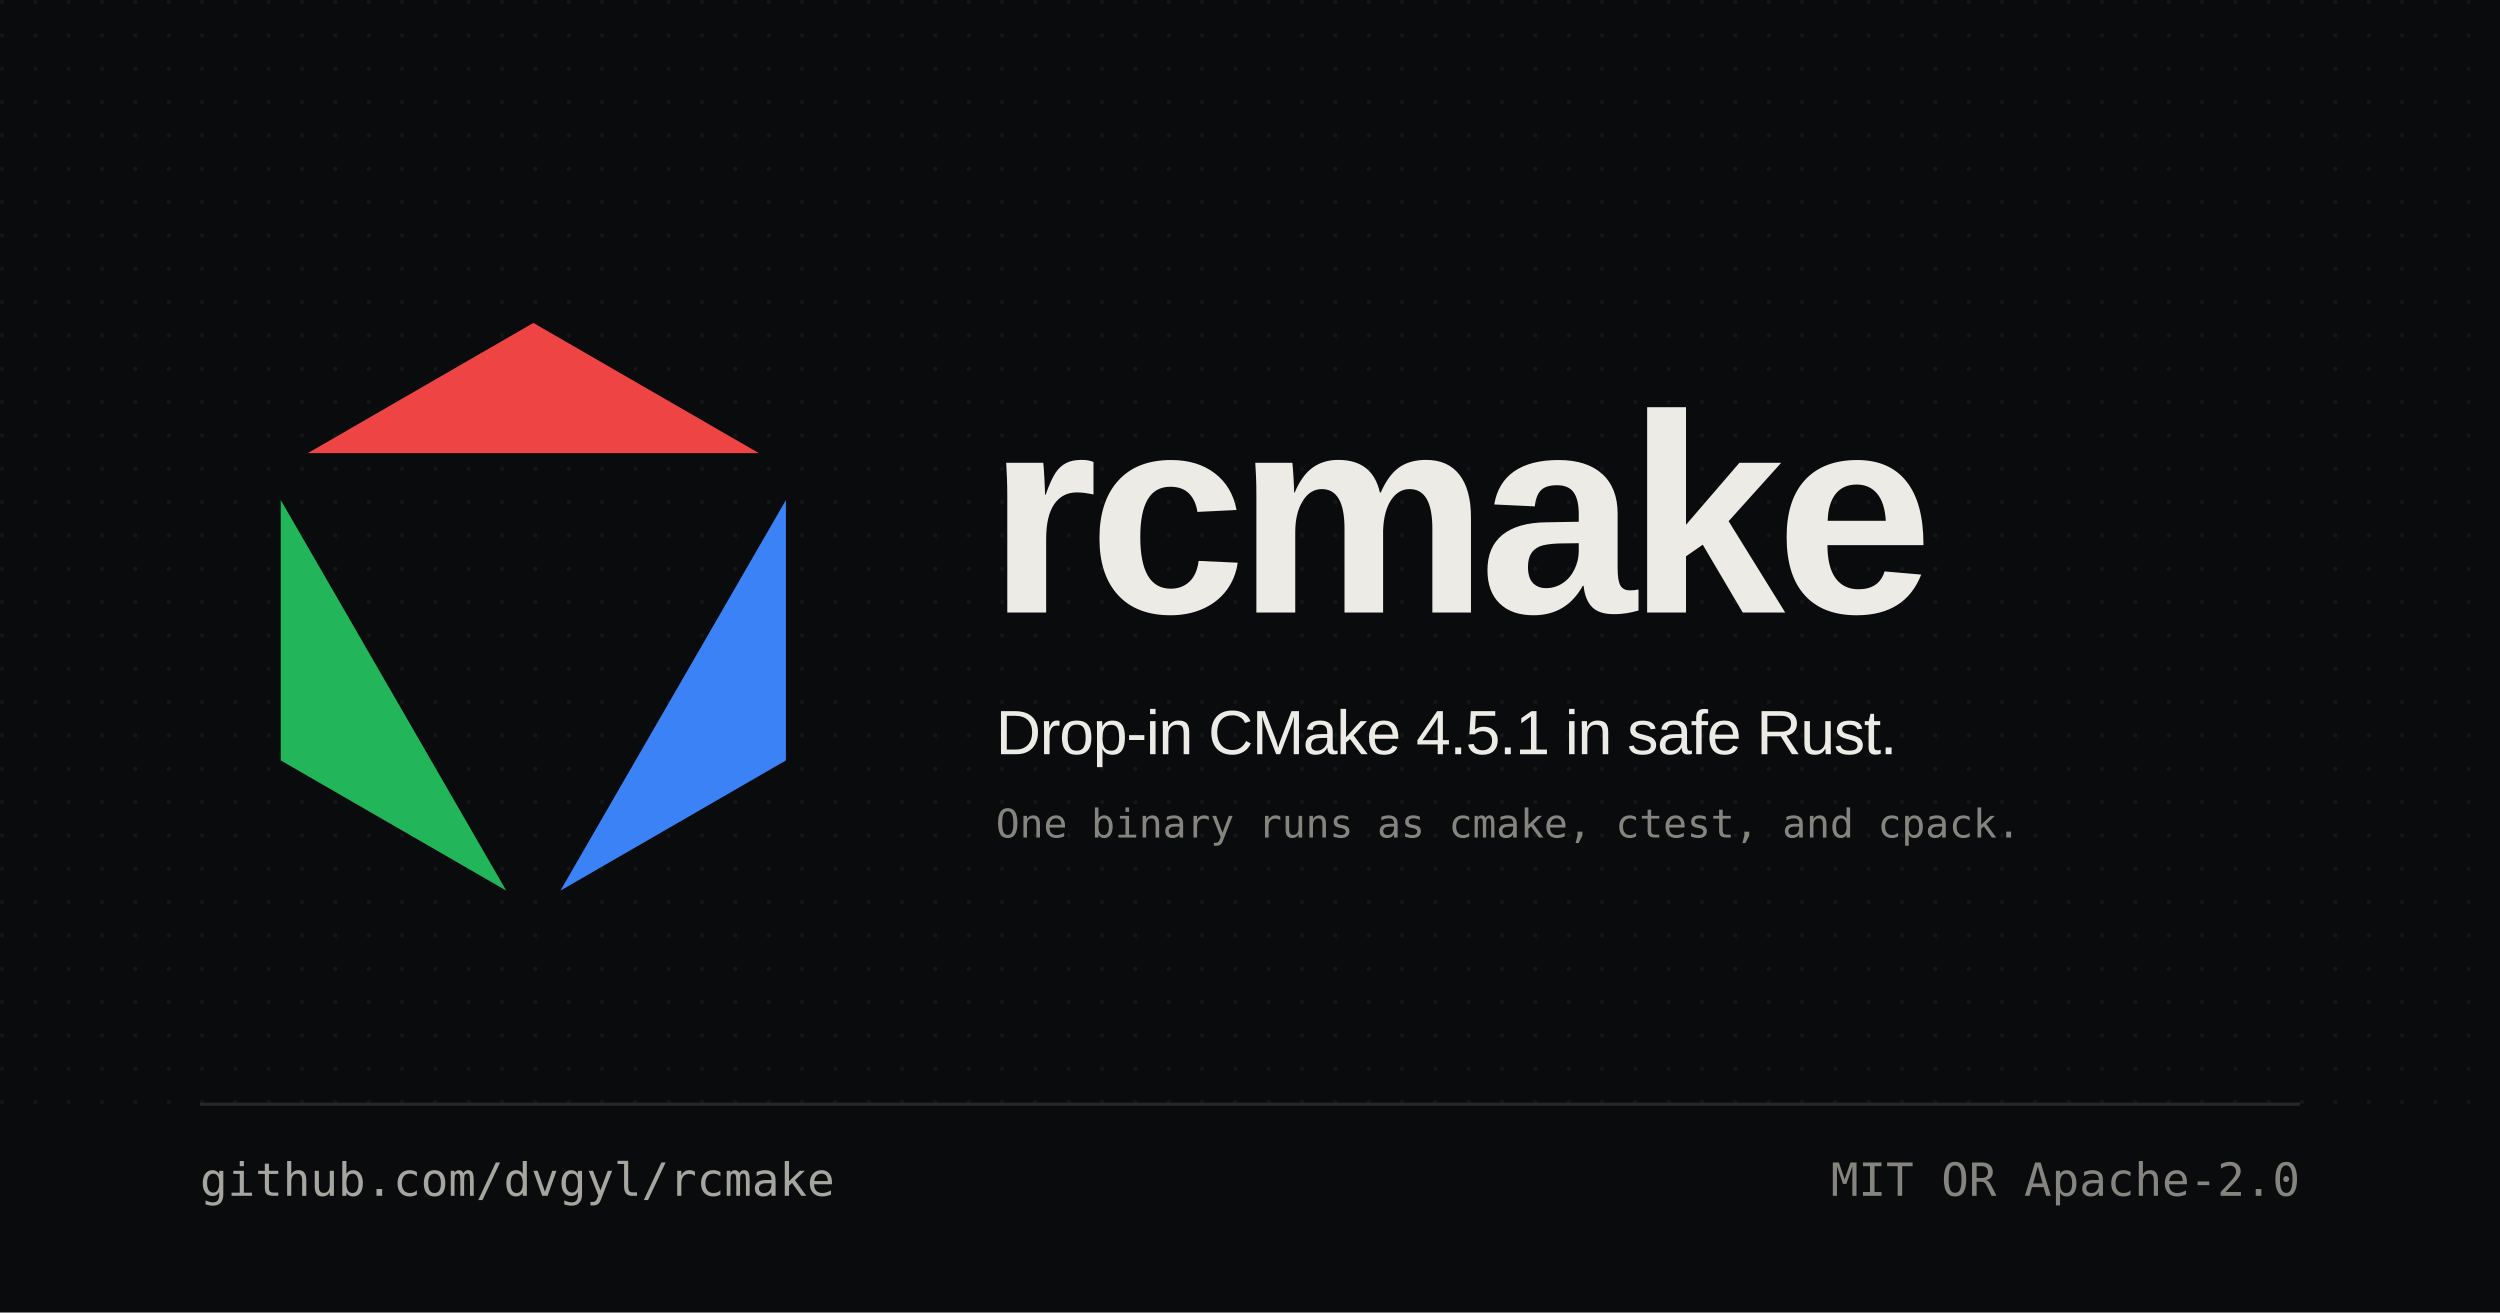
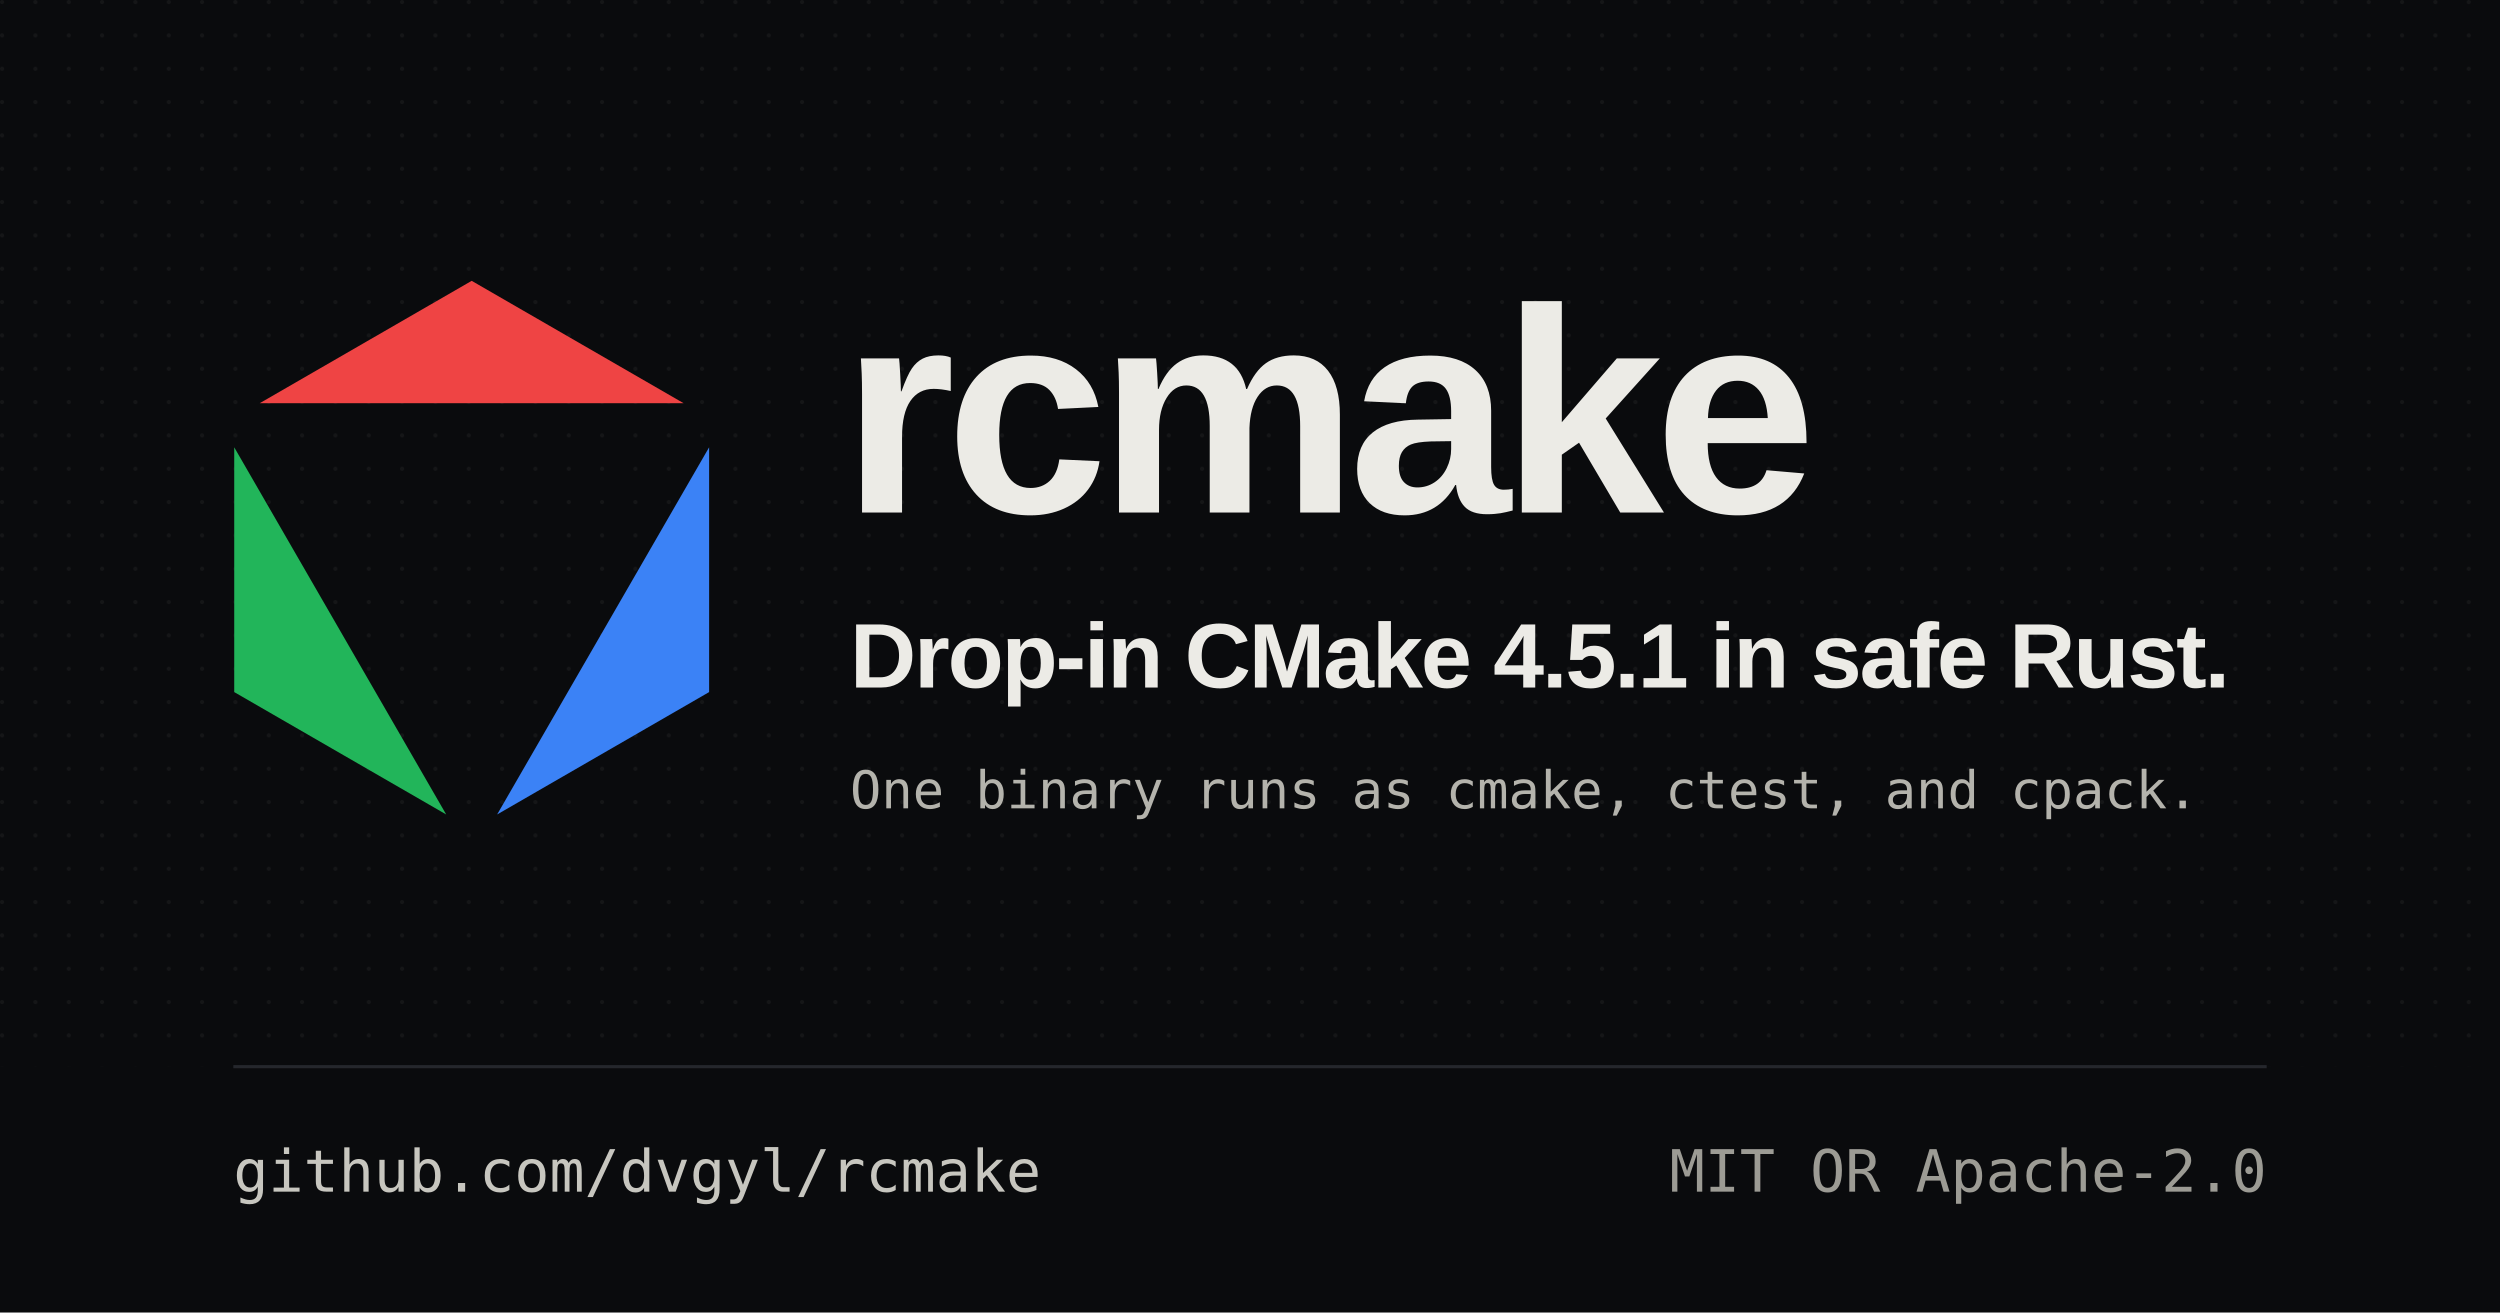
<svg xmlns="http://www.w3.org/2000/svg" viewBox="0 0 1200 630" width="1200" height="630" role="img" aria-label="rcmake: Drop-in CMake 4.5.1 in safe Rust">
  <defs>
    <pattern id="bench-dots" width="16" height="16" patternUnits="userSpaceOnUse">
      <circle cx="1" cy="1" r="1" fill="#ffffff" fill-opacity="0.045" />
    </pattern>
  </defs>
  <rect width="1200" height="630" fill="#0a0b0d" />
-   <rect width="1200" height="530" fill="url(#bench-dots)" />
-   <g transform="translate(96 135) scale(2.5)">
+   <rect width="1200" height="512" fill="url(#bench-dots)" />
+   <g transform="translate(76 116) scale(2.35)">
    <polygon points="64,8 20.70,33 107.30,33" fill="#EF4444" />
    <polygon points="15.50,42 15.50,92 58.80,117" fill="#22B55A" />
    <polygon points="112.50,42 112.50,92 69.20,117" fill="#3B82F6" />
  </g>
-   <text x="474" y="294" fill="#ecebe6" font-family="-apple-system, BlinkMacSystemFont, 'Segoe UI', 'Helvetica Neue', Arial, sans-serif" font-size="136" font-weight="700" letter-spacing="-4.5">rcmake</text>
-   <text x="478" y="362" fill="#ecebe6" font-family="-apple-system, BlinkMacSystemFont, 'Segoe UI', 'Helvetica Neue', Arial, sans-serif" font-size="30" font-weight="500" letter-spacing="-0.6">Drop-in CMake 4.5.1 in safe Rust.</text>
-   <text x="478" y="402" fill="#85847e" font-family="ui-monospace, 'SF Mono', Menlo, Consolas, monospace" font-size="19">One binary runs as cmake, ctest, and cpack.</text>
-   <line x1="96" y1="530" x2="1104" y2="530" stroke="#25272c" stroke-width="1.5" />
-   <text x="96" y="574" fill="#a6a59f" font-family="ui-monospace, 'SF Mono', Menlo, Consolas, monospace" font-size="22">github.com/dvgyl/rcmake</text>
-   <text x="1104" y="574" fill="#85847e" font-family="ui-monospace, 'SF Mono', Menlo, Consolas, monospace" font-size="22" text-anchor="end">MIT OR Apache-2.0</text>
+   <text x="404" y="246" fill="#ecebe6" font-family="-apple-system, BlinkMacSystemFont, 'Segoe UI', 'Helvetica Neue', Arial, sans-serif" font-size="140" font-weight="700" letter-spacing="-4.5">rcmake</text>
+   <text x="408" y="330" fill="#ecebe6" font-family="-apple-system, BlinkMacSystemFont, 'Segoe UI', 'Helvetica Neue', Arial, sans-serif" font-size="44" font-weight="600" letter-spacing="-1">Drop-in CMake 4.5.1 in safe Rust.</text>
+   <text x="408" y="388" fill="#b4b3ac" font-family="ui-monospace, 'SF Mono', Menlo, Consolas, monospace" font-size="25">One binary runs as cmake, ctest, and cpack.</text>
+   <line x1="112" y1="512" x2="1088" y2="512" stroke="#25272c" stroke-width="1.5" />
+   <text x="112" y="572" fill="#c7c6bf" font-family="ui-monospace, 'SF Mono', Menlo, Consolas, monospace" font-size="28">github.com/dvgyl/rcmake</text>
+   <text x="1088" y="572" fill="#9c9b94" font-family="ui-monospace, 'SF Mono', Menlo, Consolas, monospace" font-size="28" text-anchor="end">MIT OR Apache-2.0</text>
</svg>
